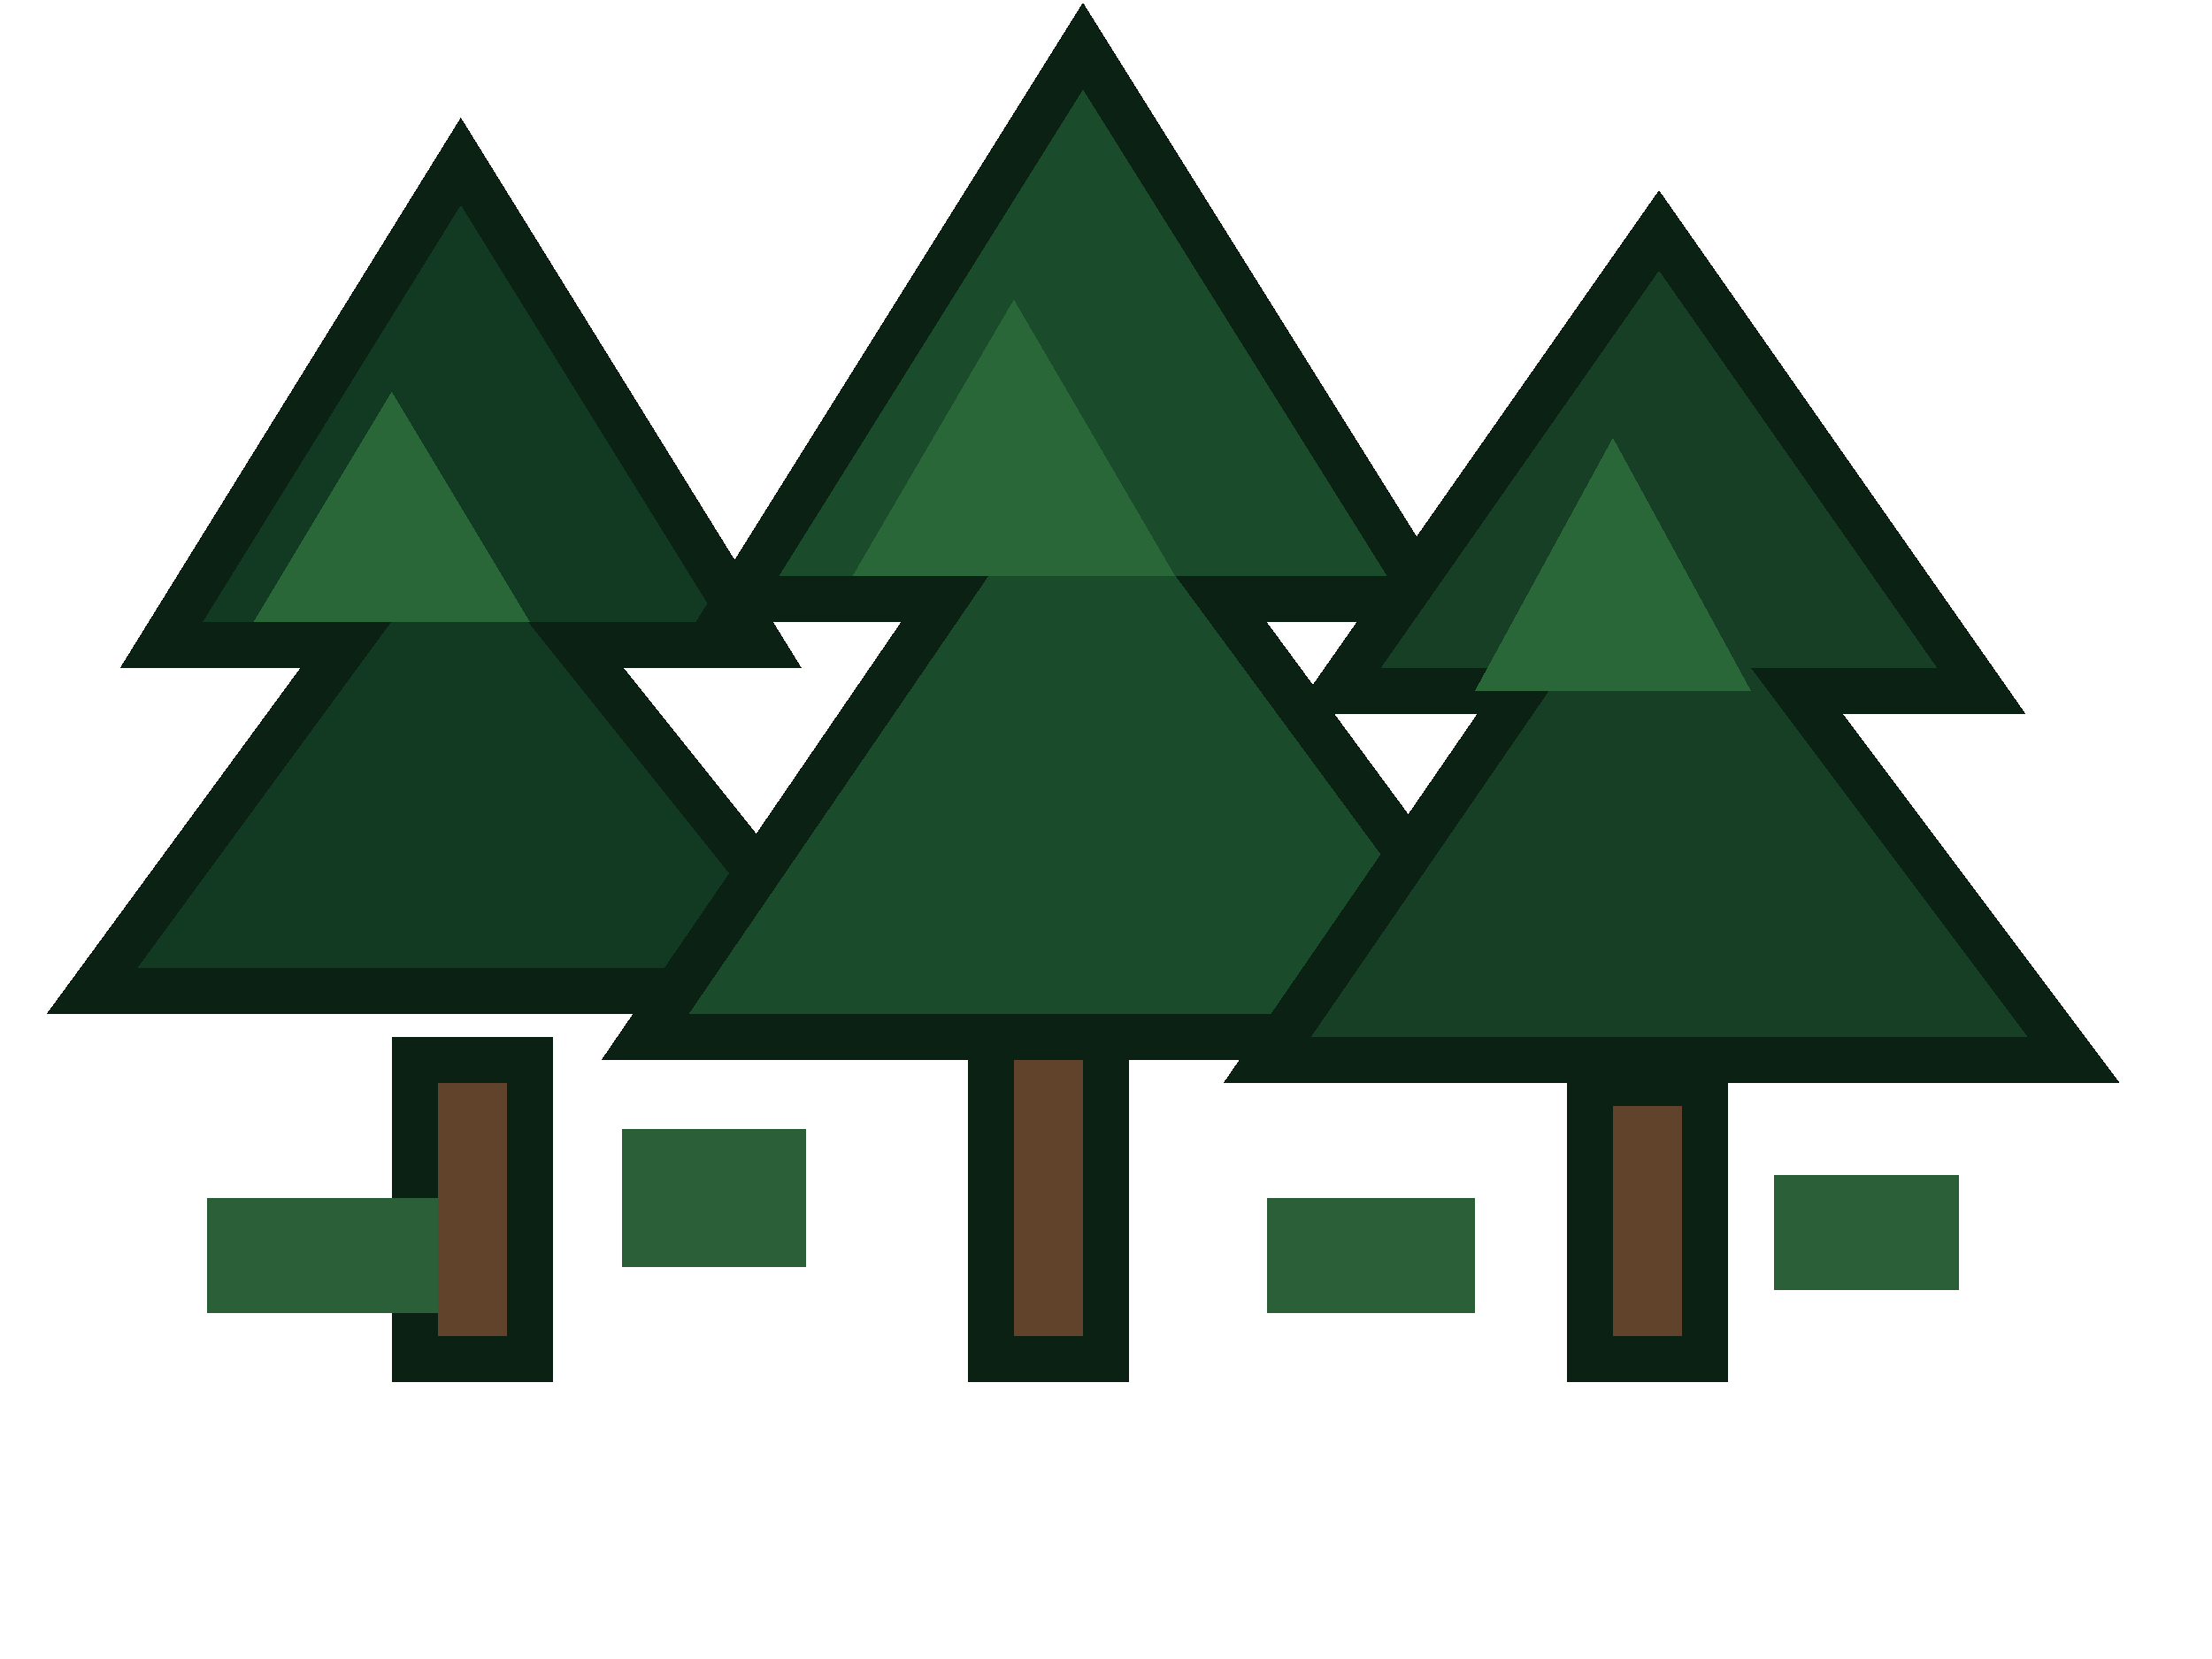
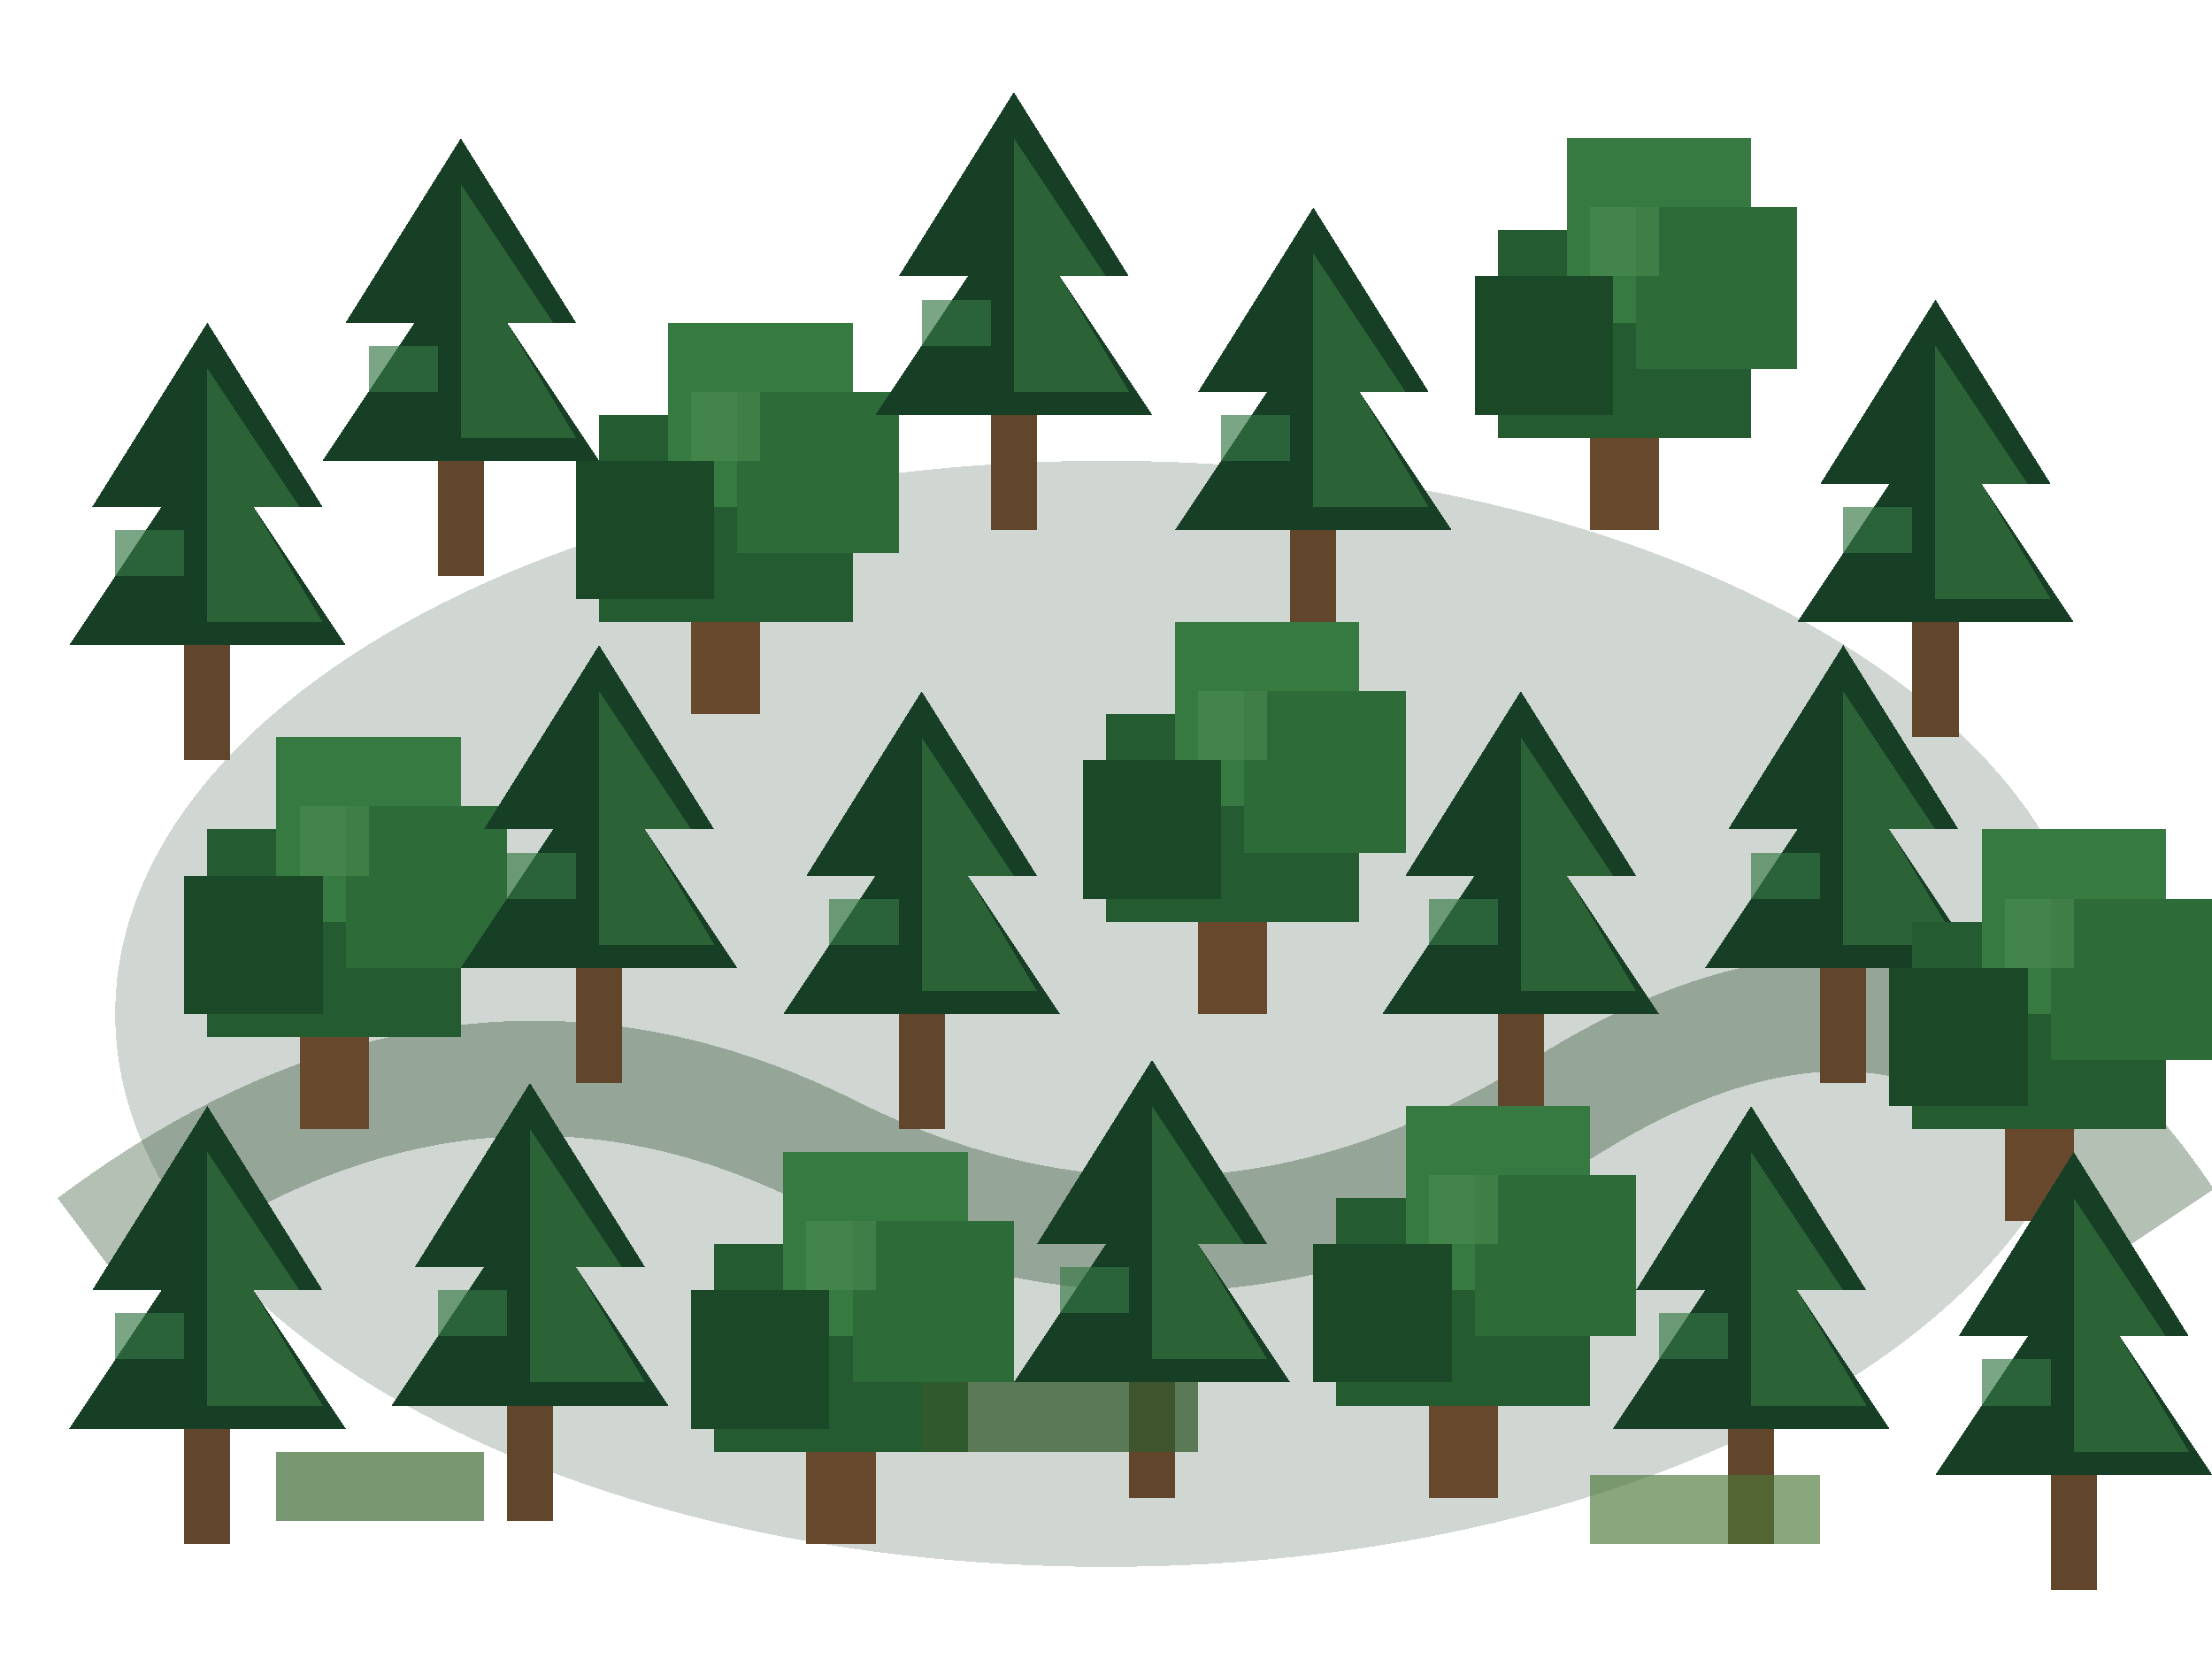
<svg xmlns="http://www.w3.org/2000/svg" viewBox="0 0 96 72" shape-rendering="crispEdges">
-   <g stroke="#0b2114" stroke-width="2">
-     <rect x="18" y="46" width="5" height="13" fill="#60432a" />
-     <rect x="43" y="43" width="5" height="16" fill="#60432a" />
-     <rect x="69" y="47" width="5" height="12" fill="#60432a" />
-     <path fill="#123a22" d="M20 7 7 28h8L4 43h33L25 28h8z" />
-     <path fill="#1a4b2b" d="M47 2 32 26h9L28 45h39L53 26h9z" />
-     <path fill="#173f25" d="M72 10 58 30h8L55 46h35L78 30h8z" />
-     <path fill="#2a6738" d="M17 17 11 27h12zM44 13 37 25h14zM70 19 64 30h12z" stroke="none" />
-   </g>
-   <g fill="#2b5f37">
-     <rect x="9" y="52" width="10" height="5" />
-     <rect x="27" y="49" width="8" height="6" />
-     <rect x="55" y="52" width="9" height="5" />
-     <rect x="77" y="51" width="8" height="5" />
-   </g>
+   <defs>
+     <g id="pine">
+       <rect x="5" y="14" width="2" height="6" fill="#62462b" />
+       <path d="M6 1 L1 9 H4 L0 15 H12 L8 9 H11 Z" fill="#173f25" />
+       <path d="M6 3 V14 H11 L8 9 H10 Z" fill="#2b6337" />
+       <rect x="2" y="10" width="3" height="2" fill="#347643" opacity=".65" />
+     </g>
+     <g id="leaf">
+       <rect x="5" y="13" width="3" height="6" fill="#68492d" />
+       <rect x="1" y="6" width="11" height="9" fill="#245b31" />
+       <rect x="4" y="2" width="8" height="8" fill="#367a42" />
+       <rect x="0" y="8" width="6" height="6" fill="#1b4928" />
+       <rect x="7" y="5" width="7" height="7" fill="#2d6b39" />
+       <rect x="5" y="5" width="3" height="3" fill="#4b8a50" opacity=".6" />
+     </g>
+   </defs>
+   <ellipse cx="48" cy="44" rx="43" ry="24" fill="#12331e" opacity=".2" />
+   <path d="M4 54 Q20 42 36 50 T68 48 T94 53" fill="none" stroke="#274a29" stroke-width="5" opacity=".35" />
+   <use href="#pine" x="3" y="13" />
+   <use href="#pine" x="14" y="5" />
+   <use href="#leaf" x="25" y="12" />
+   <use href="#pine" x="38" y="3" />
+   <use href="#pine" x="51" y="8" />
+   <use href="#leaf" x="64" y="4" />
+   <use href="#pine" x="78" y="12" />
+   <use href="#leaf" x="8" y="30" />
+   <use href="#pine" x="20" y="27" />
+   <use href="#pine" x="34" y="29" />
+   <use href="#leaf" x="47" y="25" />
+   <use href="#pine" x="60" y="29" />
+   <use href="#pine" x="74" y="27" />
+   <use href="#leaf" x="82" y="34" />
+   <use href="#pine" x="3" y="47" />
+   <use href="#pine" x="17" y="46" />
+   <use href="#leaf" x="30" y="48" />
+   <use href="#pine" x="44" y="45" />
+   <use href="#leaf" x="57" y="46" />
+   <use href="#pine" x="70" y="47" />
+   <use href="#pine" x="84" y="49" />
+   <rect x="12" y="63" width="9" height="3" fill="#3f6c34" opacity=".7" />
+   <rect x="40" y="60" width="12" height="3" fill="#315a2e" opacity=".75" />
+   <rect x="69" y="64" width="10" height="3" fill="#4b7638" opacity=".65" />
</svg>
